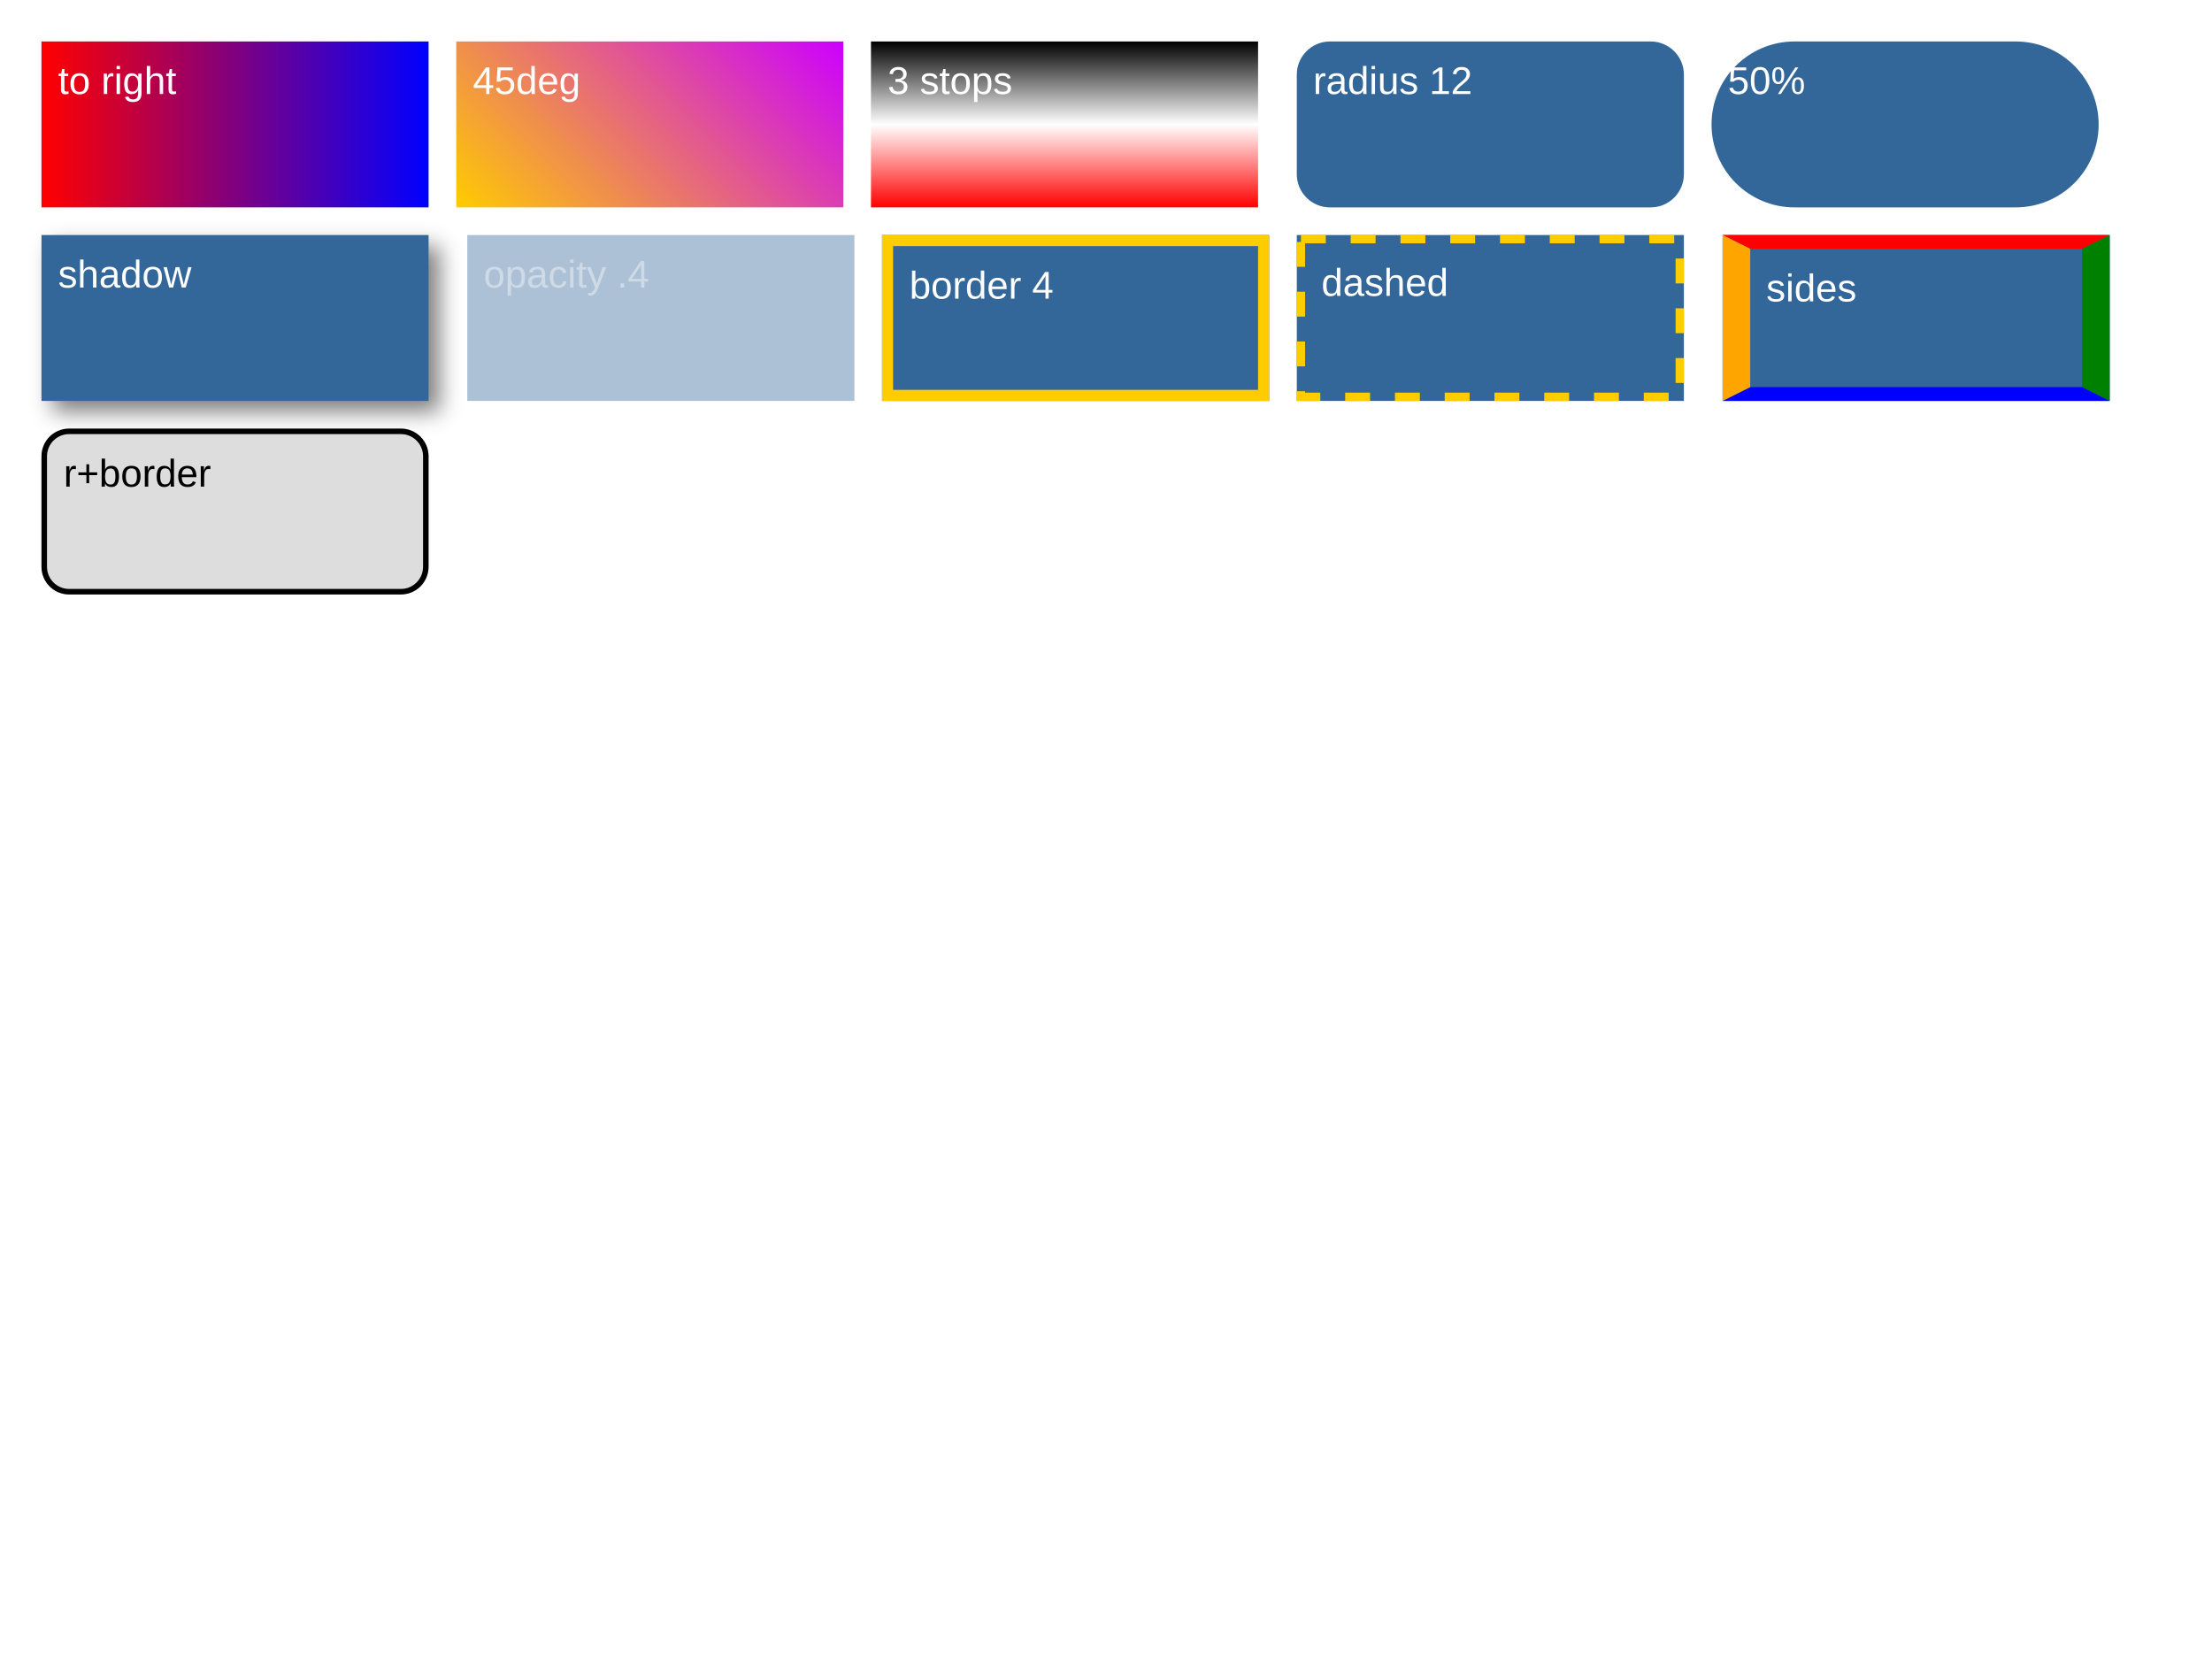
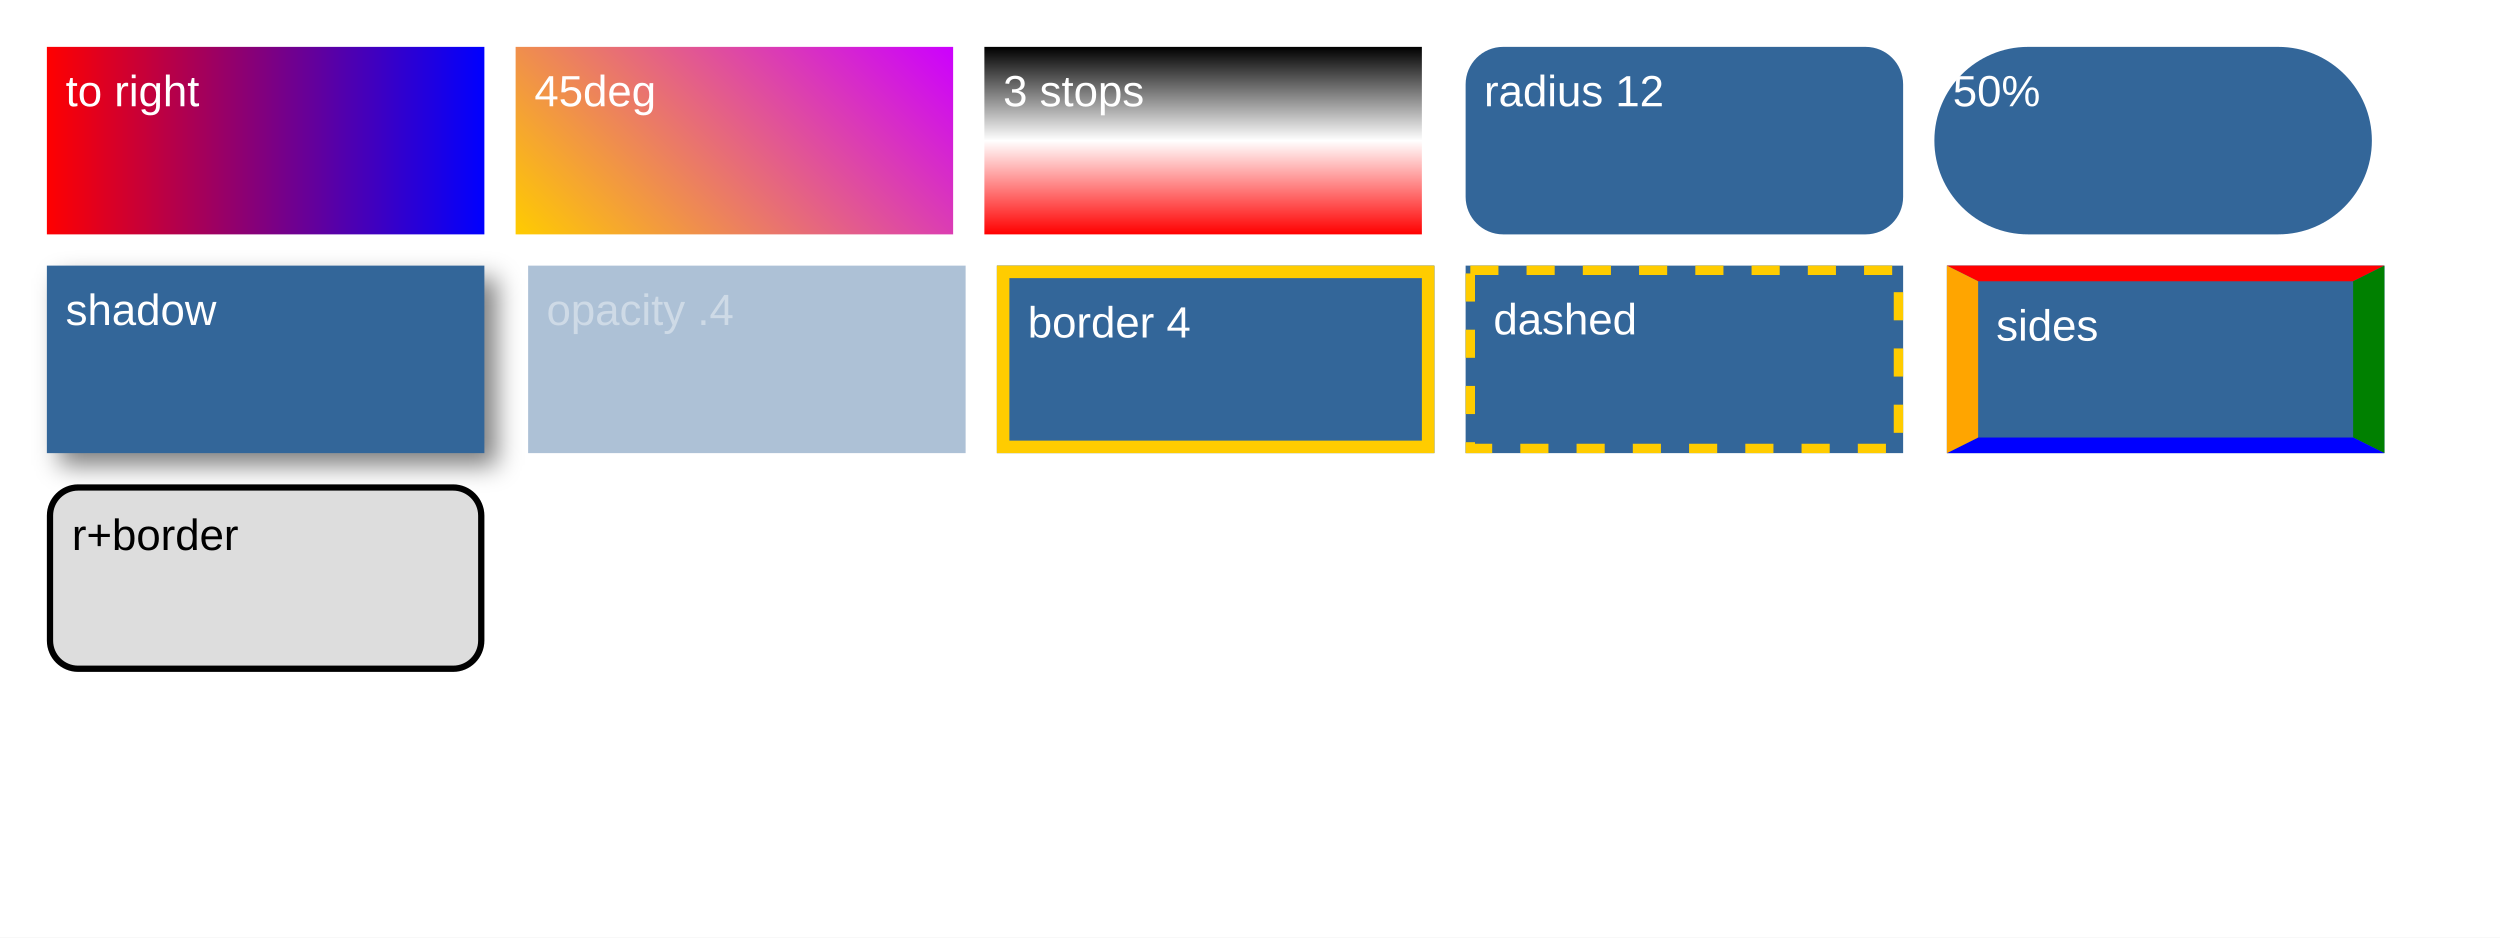
- <svg xmlns="http://www.w3.org/2000/svg" width="800" height="600" viewBox="0 0 800 600">
+ <svg xmlns="http://www.w3.org/2000/svg" width="800" height="300" viewBox="0 0 800 300">
  <rect width="100%" height="100%" fill="white" />
  <defs>
    <linearGradient id="g1" gradientUnits="userSpaceOnUse" x1="15" y1="45" x2="155" y2="45">
      <stop offset="0" stop-color="#ff0000" stop-opacity="1" />
      <stop offset="1" stop-color="#0000ff" stop-opacity="1" />
    </linearGradient>
  </defs>
  <rect x="15" y="15" width="140" height="60" rx="0" fill="url(#g1)" />
  <text x="21" y="34" letter-spacing="0" font-family="Liberation Sans, sans-serif" font-size="14" font-weight="400" font-style="normal" fill="#ffffff" fill-opacity="1" xml:space="preserve">to right</text>
  <defs>
    <linearGradient id="g2" gradientUnits="userSpaceOnUse" x1="185" y1="95" x2="285" y2="-5">
      <stop offset="0" stop-color="#ffcc00" stop-opacity="1" />
      <stop offset="1" stop-color="#cc00ff" stop-opacity="1" />
    </linearGradient>
  </defs>
  <rect x="165" y="15" width="140" height="60" rx="0" fill="url(#g2)" />
  <text x="171" y="34" letter-spacing="0" font-family="Liberation Sans, sans-serif" font-size="14" font-weight="400" font-style="normal" fill="#ffffff" fill-opacity="1" xml:space="preserve">45deg</text>
  <defs>
    <linearGradient id="g3" gradientUnits="userSpaceOnUse" x1="385" y1="15" x2="385" y2="75">
      <stop offset="0" stop-color="#000000" stop-opacity="1" />
      <stop offset="0.5" stop-color="#ffffff" stop-opacity="1" />
      <stop offset="1" stop-color="#ff0000" stop-opacity="1" />
    </linearGradient>
  </defs>
  <rect x="315" y="15" width="140" height="60" rx="0" fill="url(#g3)" />
  <text x="321" y="34" letter-spacing="0" font-family="Liberation Sans, sans-serif" font-size="14" font-weight="400" font-style="normal" fill="#ffffff" fill-opacity="1" xml:space="preserve">3 stops</text>
  <rect x="469" y="15" width="140" height="60" rx="12" fill="#336699" fill-opacity="1" />
  <text x="474.89" y="34" letter-spacing="0" font-family="Liberation Sans, sans-serif" font-size="14" font-weight="400" font-style="normal" fill="#ffffff" fill-opacity="1" xml:space="preserve">radius 12</text>
  <rect x="619" y="15" width="140" height="60" rx="30" fill="#336699" fill-opacity="1" />
  <text x="624.89" y="34" letter-spacing="0" font-family="Liberation Sans, sans-serif" font-size="14" font-weight="400" font-style="normal" fill="#ffffff" fill-opacity="1" xml:space="preserve">50%</text>
  <defs>
    <filter id="s4" x="-50%" y="-50%" width="200%" height="200%">
      <feGaussianBlur stdDeviation="4" />
    </filter>
  </defs>
  <rect x="19" y="89" width="140" height="60" rx="0" fill="#000000" fill-opacity="0.502" filter="url(#s4)" />
  <rect x="15" y="85" width="140" height="60" rx="0" fill="#336699" fill-opacity="1" />
  <text x="21" y="104" letter-spacing="0" font-family="Liberation Sans, sans-serif" font-size="14" font-weight="400" font-style="normal" fill="#ffffff" fill-opacity="1" xml:space="preserve">shadow</text>
  <rect x="169" y="85" width="140" height="60" rx="0" fill="#336699" fill-opacity="0.4" />
  <text x="174.89" y="104" letter-spacing="0" font-family="Liberation Sans, sans-serif" font-size="14" font-weight="400" font-style="normal" fill="#ffffff" fill-opacity="0.4" xml:space="preserve">opacity .4</text>
  <rect x="319" y="85" width="140" height="60" rx="0" fill="#336699" fill-opacity="1" />
  <rect x="321" y="87" width="136" height="56" rx="0" fill="none" stroke="#ffcc00" stroke-opacity="1" stroke-width="4" />
  <text x="328.89" y="108" letter-spacing="0" font-family="Liberation Sans, sans-serif" font-size="14" font-weight="400" font-style="normal" fill="#ffffff" fill-opacity="1" xml:space="preserve">border 4</text>
  <rect x="469" y="85" width="140" height="60" rx="0" fill="#336699" fill-opacity="1" />
  <rect x="470.5" y="86.5" width="137" height="57" rx="0" fill="none" stroke="#ffcc00" stroke-opacity="1" stroke-width="3" stroke-dasharray="9 9" />
  <text x="477.89" y="107" letter-spacing="0" font-family="Liberation Sans, sans-serif" font-size="14" font-weight="400" font-style="normal" fill="#ffffff" fill-opacity="1" xml:space="preserve">dashed</text>
  <rect x="623" y="85" width="140" height="60" rx="0" fill="#336699" fill-opacity="1" />
  <polygon points="623,85 763,85 753,90 633,90" fill="#ff0000" fill-opacity="1" />
  <polygon points="763,85 763,145 753,140 753,90" fill="#008000" fill-opacity="1" />
  <polygon points="623,145 763,145 753,140 633,140" fill="#0000ff" fill-opacity="1" />
  <polygon points="623,85 623,145 633,140 633,90" fill="#ffa500" fill-opacity="1" />
  <text x="638.779" y="109" letter-spacing="0" font-family="Liberation Sans, sans-serif" font-size="14" font-weight="400" font-style="normal" fill="#ffffff" fill-opacity="1" xml:space="preserve">sides</text>
  <rect x="15" y="155" width="140" height="60" rx="10" fill="#dddddd" fill-opacity="1" />
  <rect x="16" y="156" width="138" height="58" rx="9" fill="none" stroke="#000000" stroke-opacity="1" stroke-width="2" />
  <text x="23" y="176" letter-spacing="0" font-family="Liberation Sans, sans-serif" font-size="14" font-weight="400" font-style="normal" fill="#000000" fill-opacity="1" xml:space="preserve">r+border</text>
</svg>
